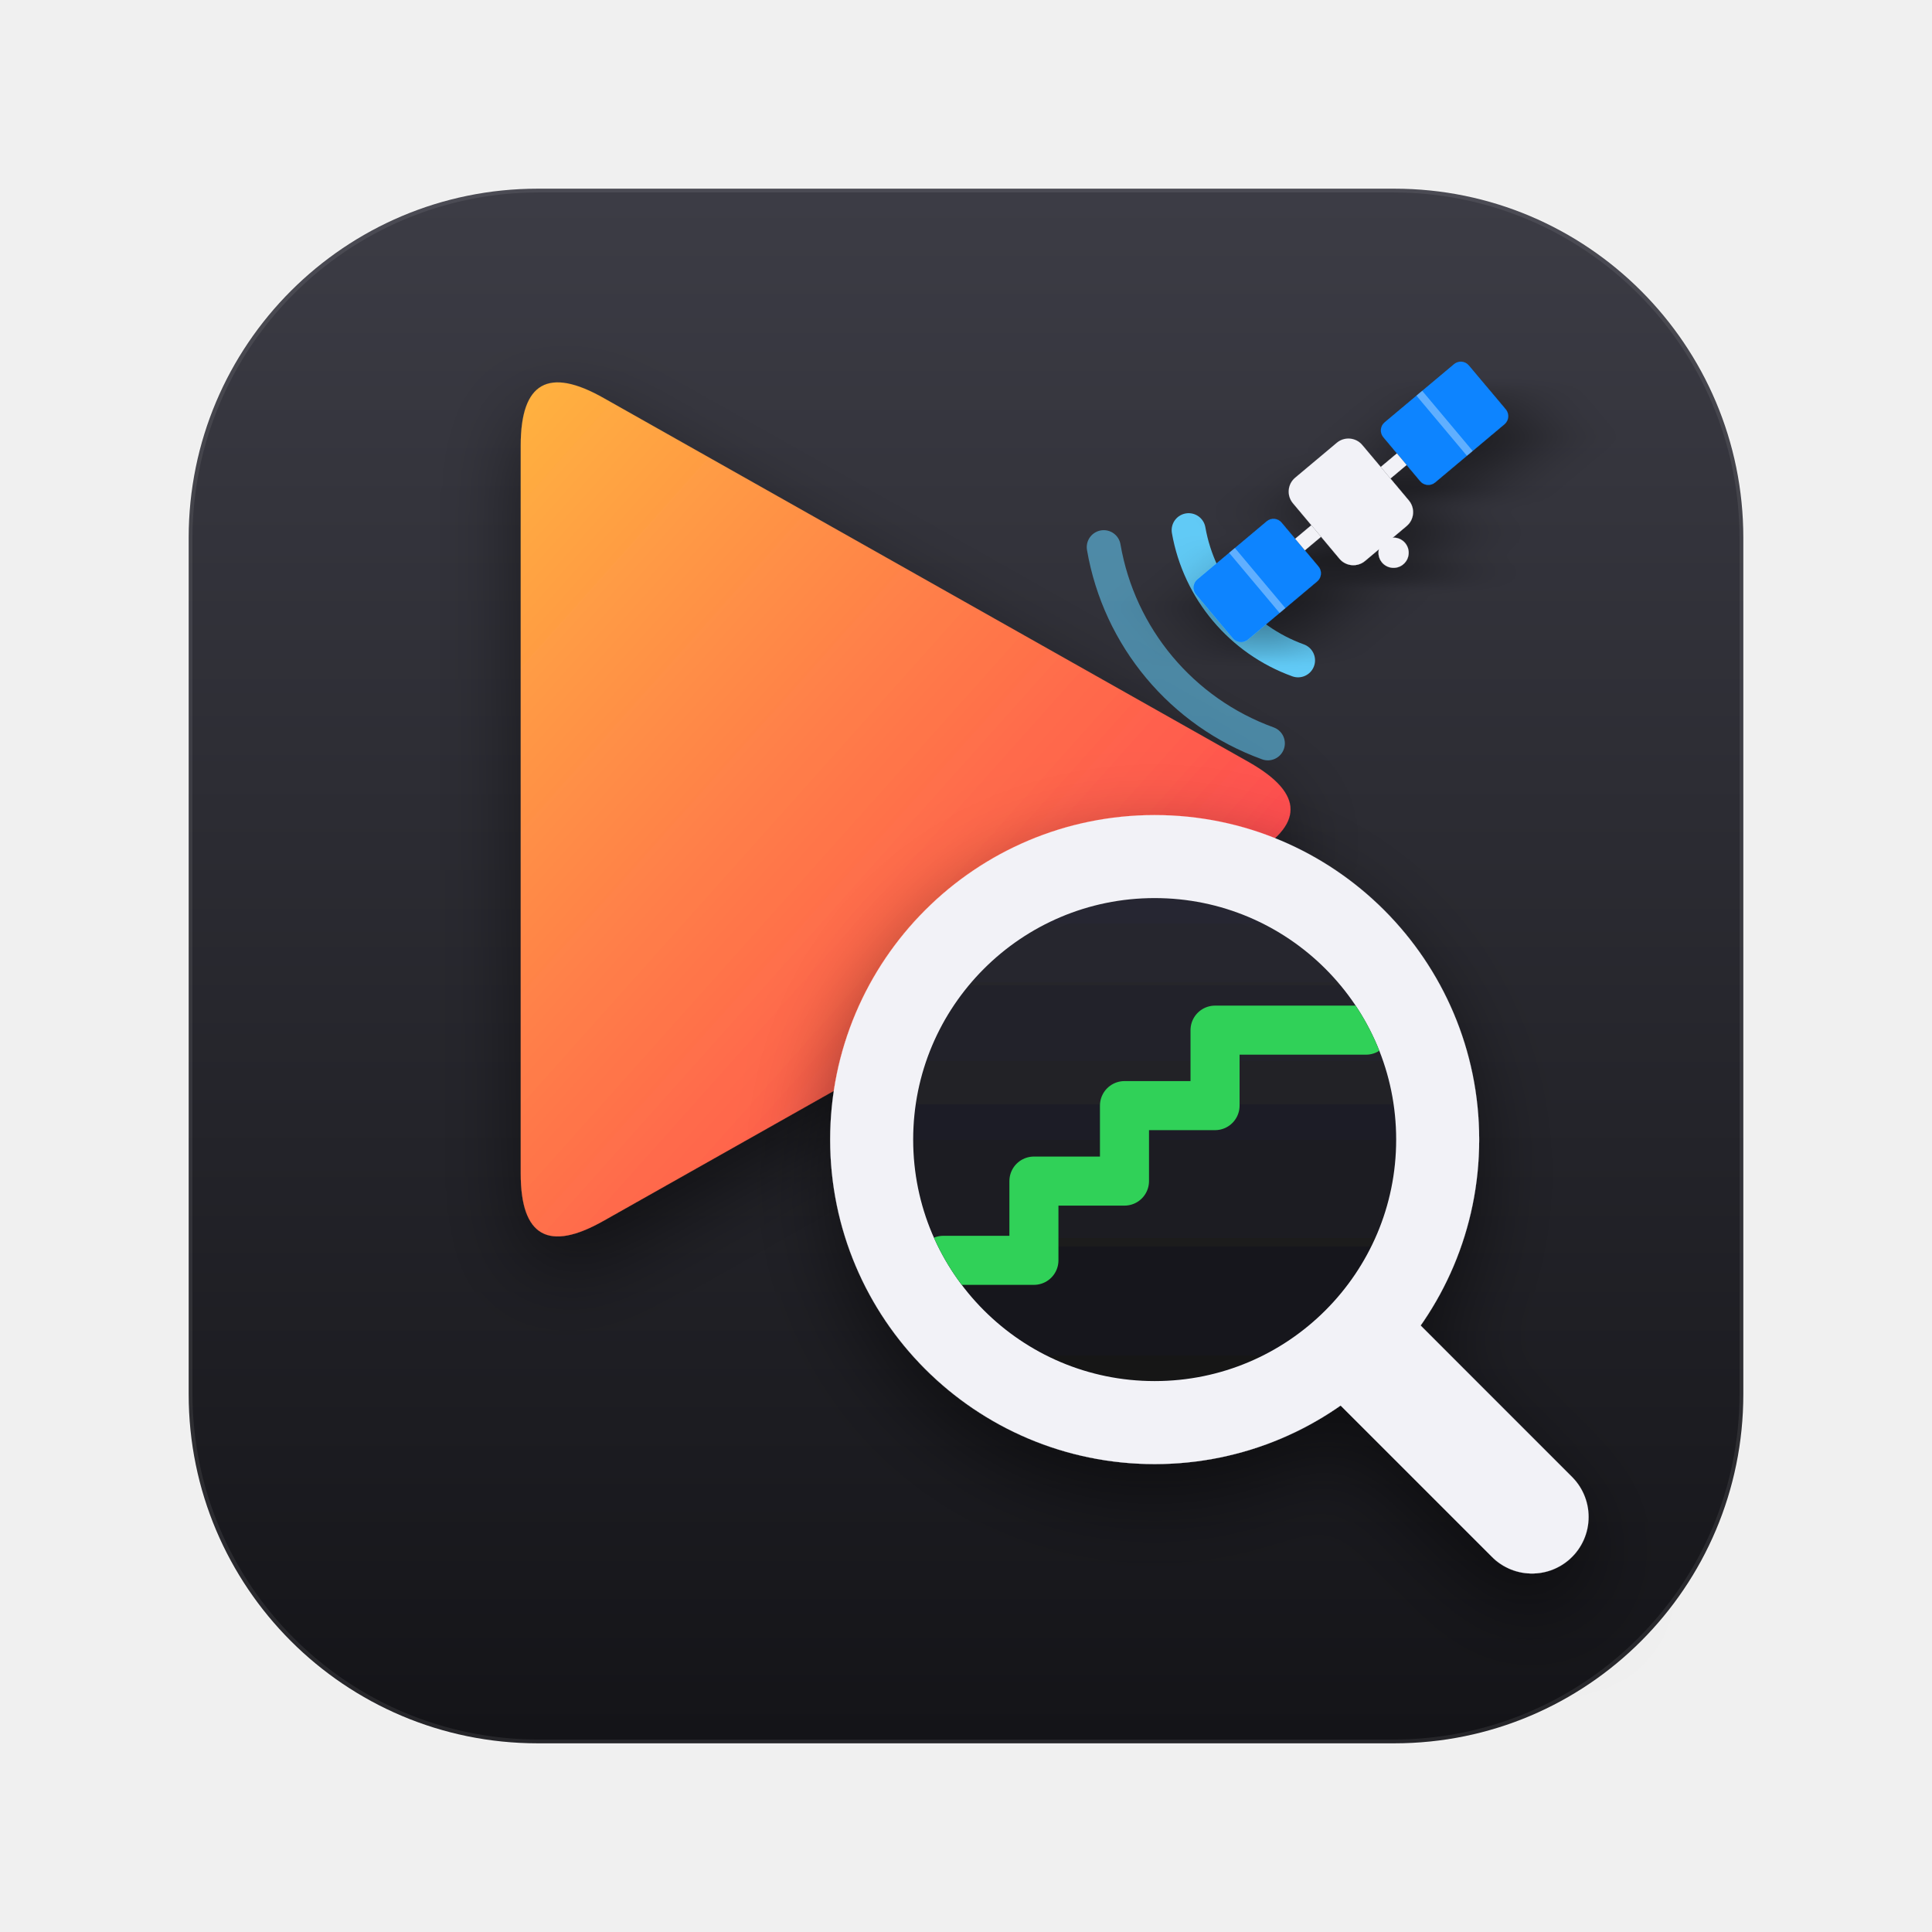
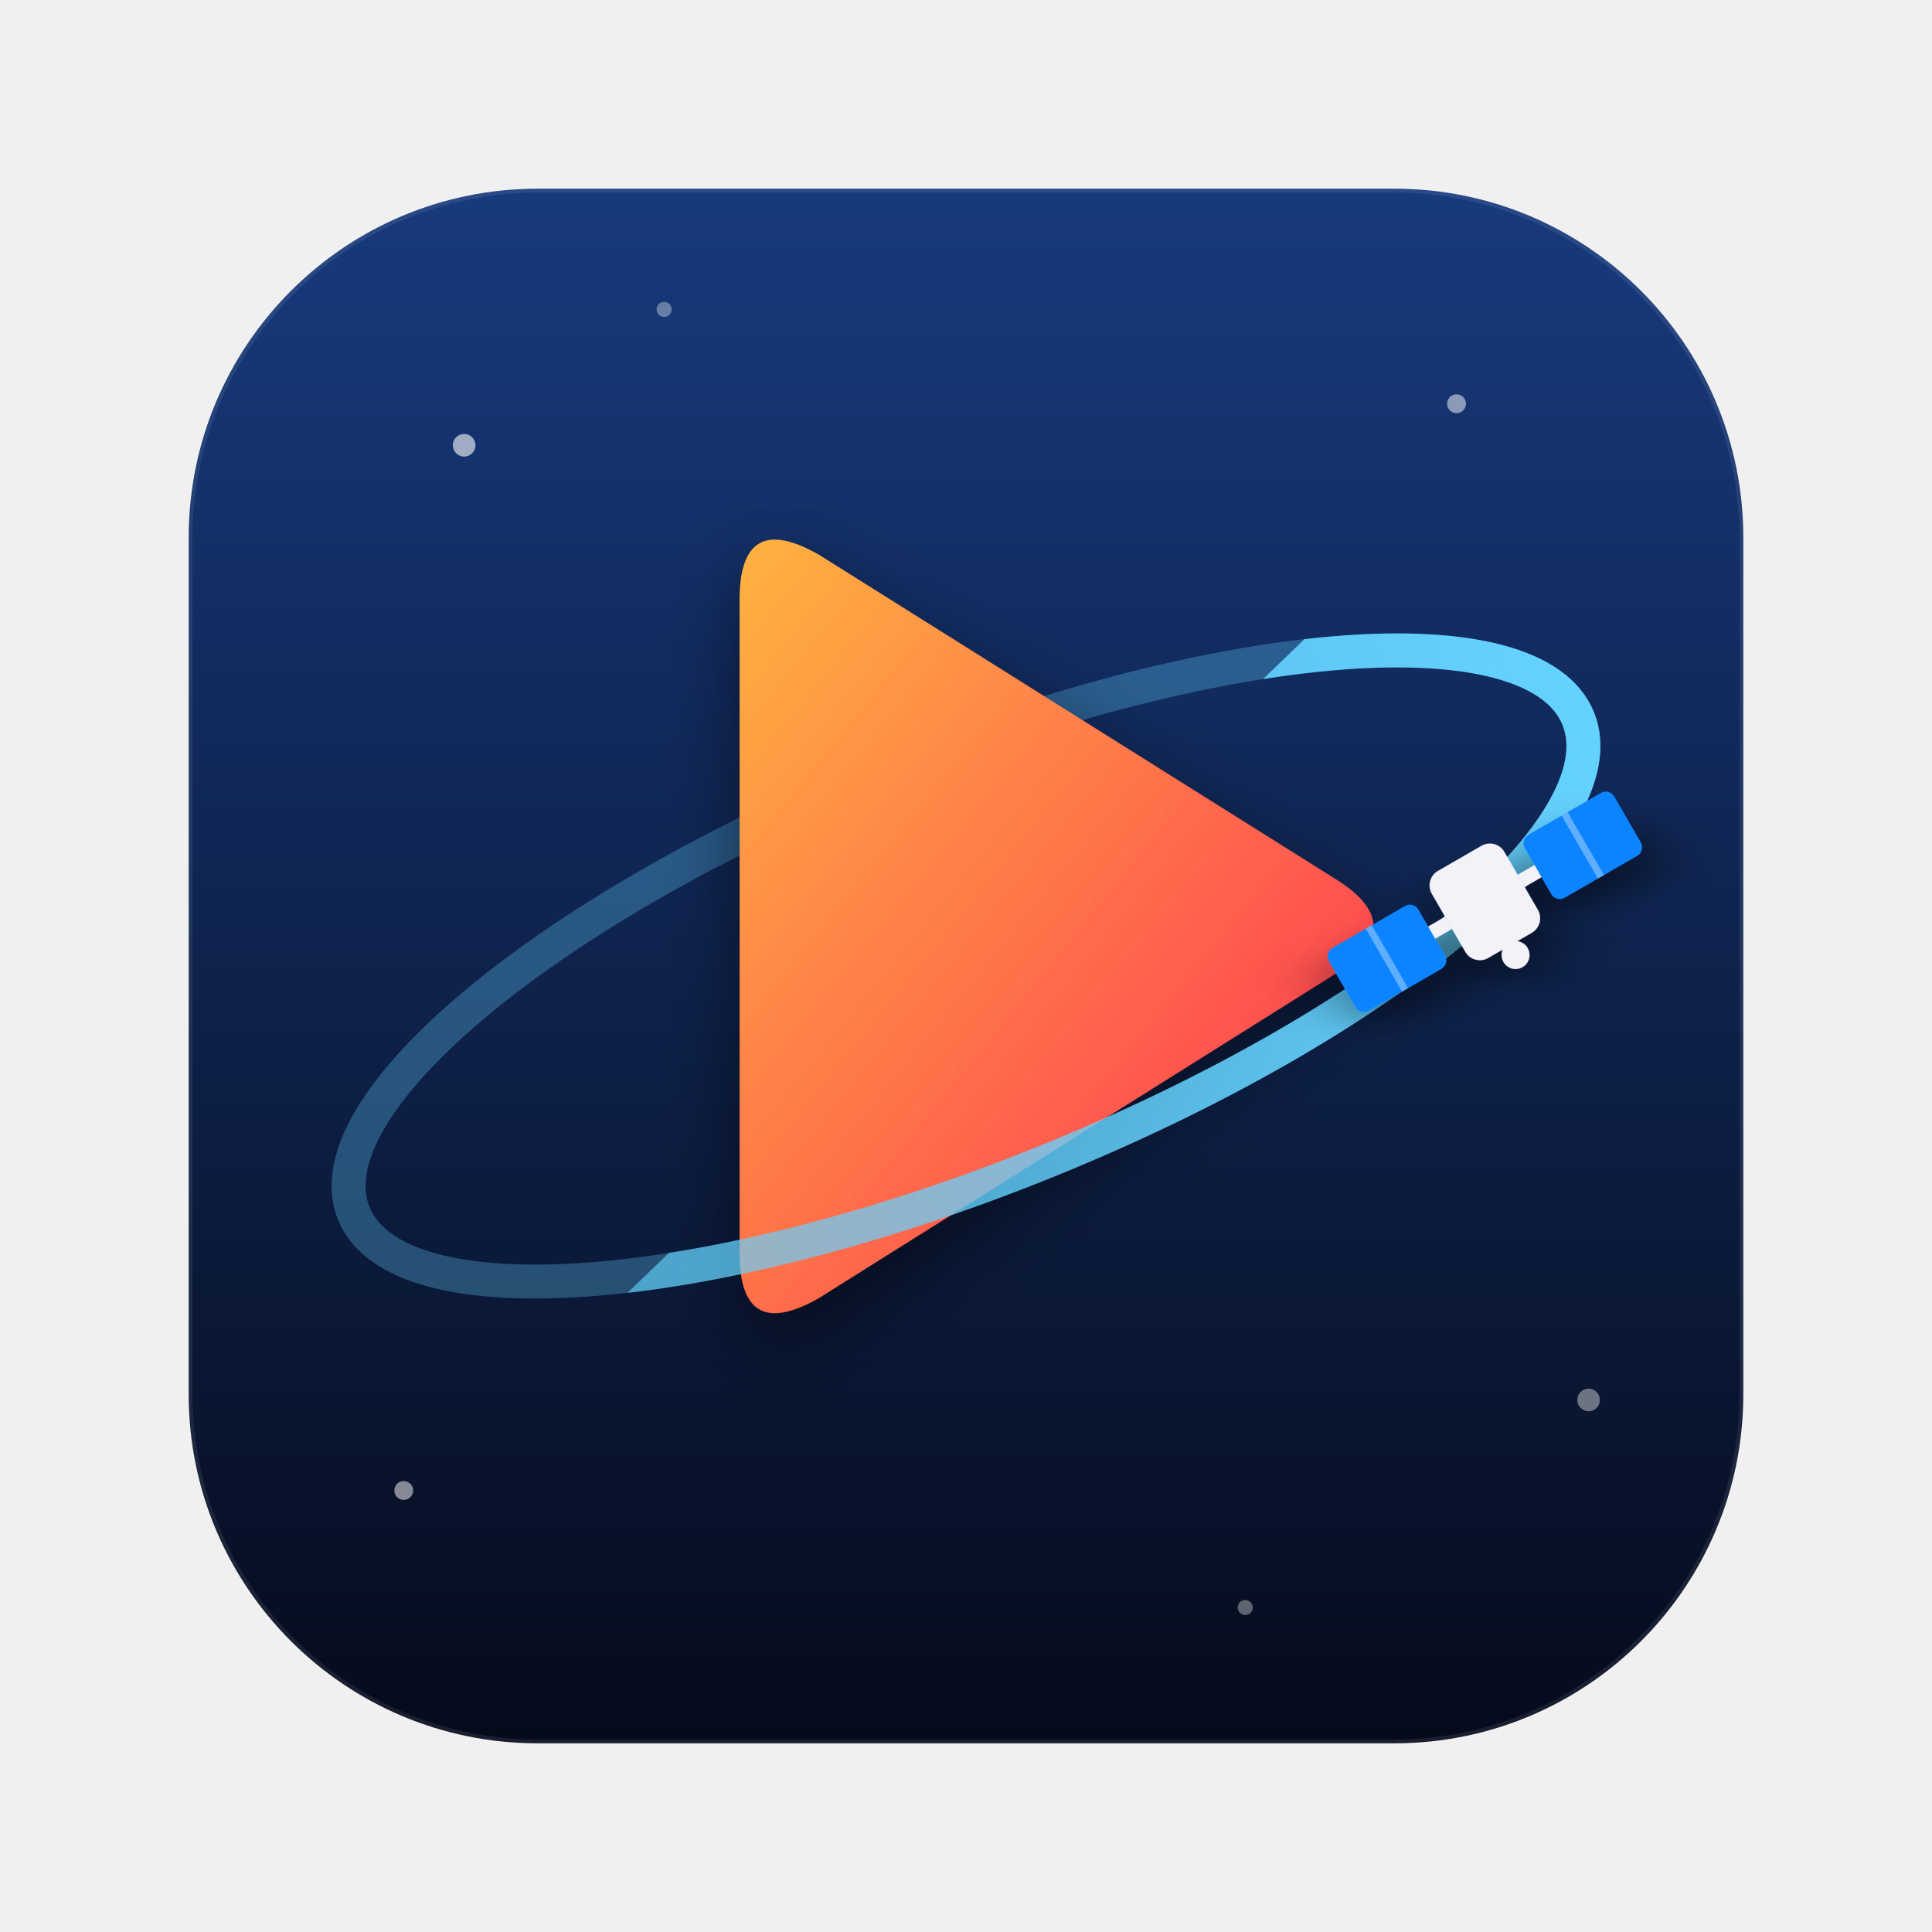
<svg xmlns="http://www.w3.org/2000/svg" viewBox="0 0 1024 1024">
  <defs>
-     <linearGradient id="bg" x1="0" y1="0" x2="0" y2="1">
-       <stop offset="0" stop-color="#3c3c45" />
-       <stop offset="1" stop-color="#141418" />
+     <linearGradient id="sky" x1="0" y1="0" x2="0" y2="1">
+       <stop offset="0" stop-color="#173a7d" />
+       <stop offset="1" stop-color="#060b1c" />
    </linearGradient>
    <linearGradient id="play" x1="0" y1="0" x2="1" y2="1">
      <stop offset="0" stop-color="#ffb340" />
      <stop offset="1" stop-color="#ff2d55" />
    </linearGradient>
-     <linearGradient id="glass" x1="0" y1="0" x2="0" y2="1">
-       <stop offset="0" stop-color="#2a2a33" />
-       <stop offset="1" stop-color="#121216" />
+     <linearGradient id="orbit" x1="0" y1="0" x2="1" y2="0">
+       <stop offset="0" stop-color="#64d2ff" stop-opacity="0.55" />
+       <stop offset="1" stop-color="#64d2ff" />
    </linearGradient>
-     <clipPath id="lens">
-       <circle cx="612" cy="604" r="128" />
+     <clipPath id="front">
+       <rect x="-600" y="0" width="1200" height="400" transform="translate(512 512) rotate(-22)" />
    </clipPath>
-     <filter id="shadow" x="-30%" y="-30%" width="160%" height="160%">
-       <feDropShadow dx="0" dy="18" stdDeviation="22" flood-color="#000000" flood-opacity="0.5" />
+     <filter id="shadow" x="-60%" y="-60%" width="220%" height="220%">
+       <feDropShadow dx="0" dy="16" stdDeviation="20" flood-color="#000000" flood-opacity="0.5" />
    </filter>
  </defs>
-   <rect x="100" y="100" width="824" height="824" rx="185" fill="url(#bg)" />
+   <rect x="100" y="100" width="824" height="824" rx="185" fill="url(#sky)" />
  <rect x="100.5" y="100.5" width="823" height="823" rx="185" fill="none" stroke="#ffffff" stroke-opacity="0.08" stroke-width="3" />
-   <path d="M276 236 Q276 186 320 211 L662 404 Q706 429 662 454 L320 647 Q276 672 276 622 Z" fill="url(#play)" filter="url(#shadow)" />
-   <path d="M688 350 A90 90 0 0 1 630 281" fill="none" stroke="#64d2ff" stroke-width="18" stroke-linecap="round" stroke-opacity="0.95" />
-   <path d="M672 394 A135 135 0 0 1 585 290" fill="none" stroke="#64d2ff" stroke-width="18" stroke-linecap="round" stroke-opacity="0.55" />
-   <g transform="translate(716 266) rotate(-40) scale(0.8)" filter="url(#shadow)">
+   <g fill="#ffffff">
+     <circle cx="246" cy="236" r="6" opacity="0.6" />
+     <circle cx="772" cy="214" r="5" opacity="0.5" />
+     <circle cx="842" cy="742" r="6" opacity="0.4" />
+     <circle cx="214" cy="790" r="5" opacity="0.5" />
+     <circle cx="352" cy="164" r="4" opacity="0.35" />
+     <circle cx="660" cy="852" r="4" opacity="0.35" />
+   </g>
+   <ellipse cx="512" cy="512" rx="350" ry="112" transform="rotate(-22 512 512)" fill="none" stroke="#64d2ff" stroke-opacity="0.3" stroke-width="18" />
+   <path d="M392 318 Q392 270 434 294 L708 466 Q748 491 708 516 L434 688 Q392 712 392 664 Z" fill="url(#play)" filter="url(#shadow)" />
+   <ellipse cx="512" cy="512" rx="350" ry="112" transform="rotate(-22 512 512)" fill="none" stroke="url(#orbit)" stroke-width="18" clip-path="url(#front)" />
+   <g transform="translate(787 478) rotate(-30) scale(0.74)" filter="url(#shadow)">
    <rect x="-30" y="-36" width="60" height="72" rx="12" fill="#f2f2f7" />
    <rect x="-118" y="-26" width="74" height="52" rx="7" fill="#0a84ff" />
    <rect x="44" y="-26" width="74" height="52" rx="7" fill="#0a84ff" />
    <path d="M-44 0h14M30 0h14" stroke="#f2f2f7" stroke-width="10" />
    <path d="M-81 -26v52M81 -26v52" stroke="#ffffff" stroke-opacity="0.35" stroke-width="5" />
    <circle cx="0" cy="44" r="10" fill="#f2f2f7" />
  </g>
-   <g filter="url(#shadow)">
-     <line x1="712" y1="704" x2="812" y2="804" stroke="#f2f2f7" stroke-width="60" stroke-linecap="round" />
-     <circle cx="612" cy="604" r="150" fill="url(#glass)" stroke="#f2f2f7" stroke-width="44" />
-   </g>
-   <g clip-path="url(#lens)">
-     <path d="M500 668 H548 V626 H596 V586 H644 V546 H724" fill="none" stroke="#30d158" stroke-width="26" stroke-linecap="round" stroke-linejoin="round" />
-   </g>
</svg>
